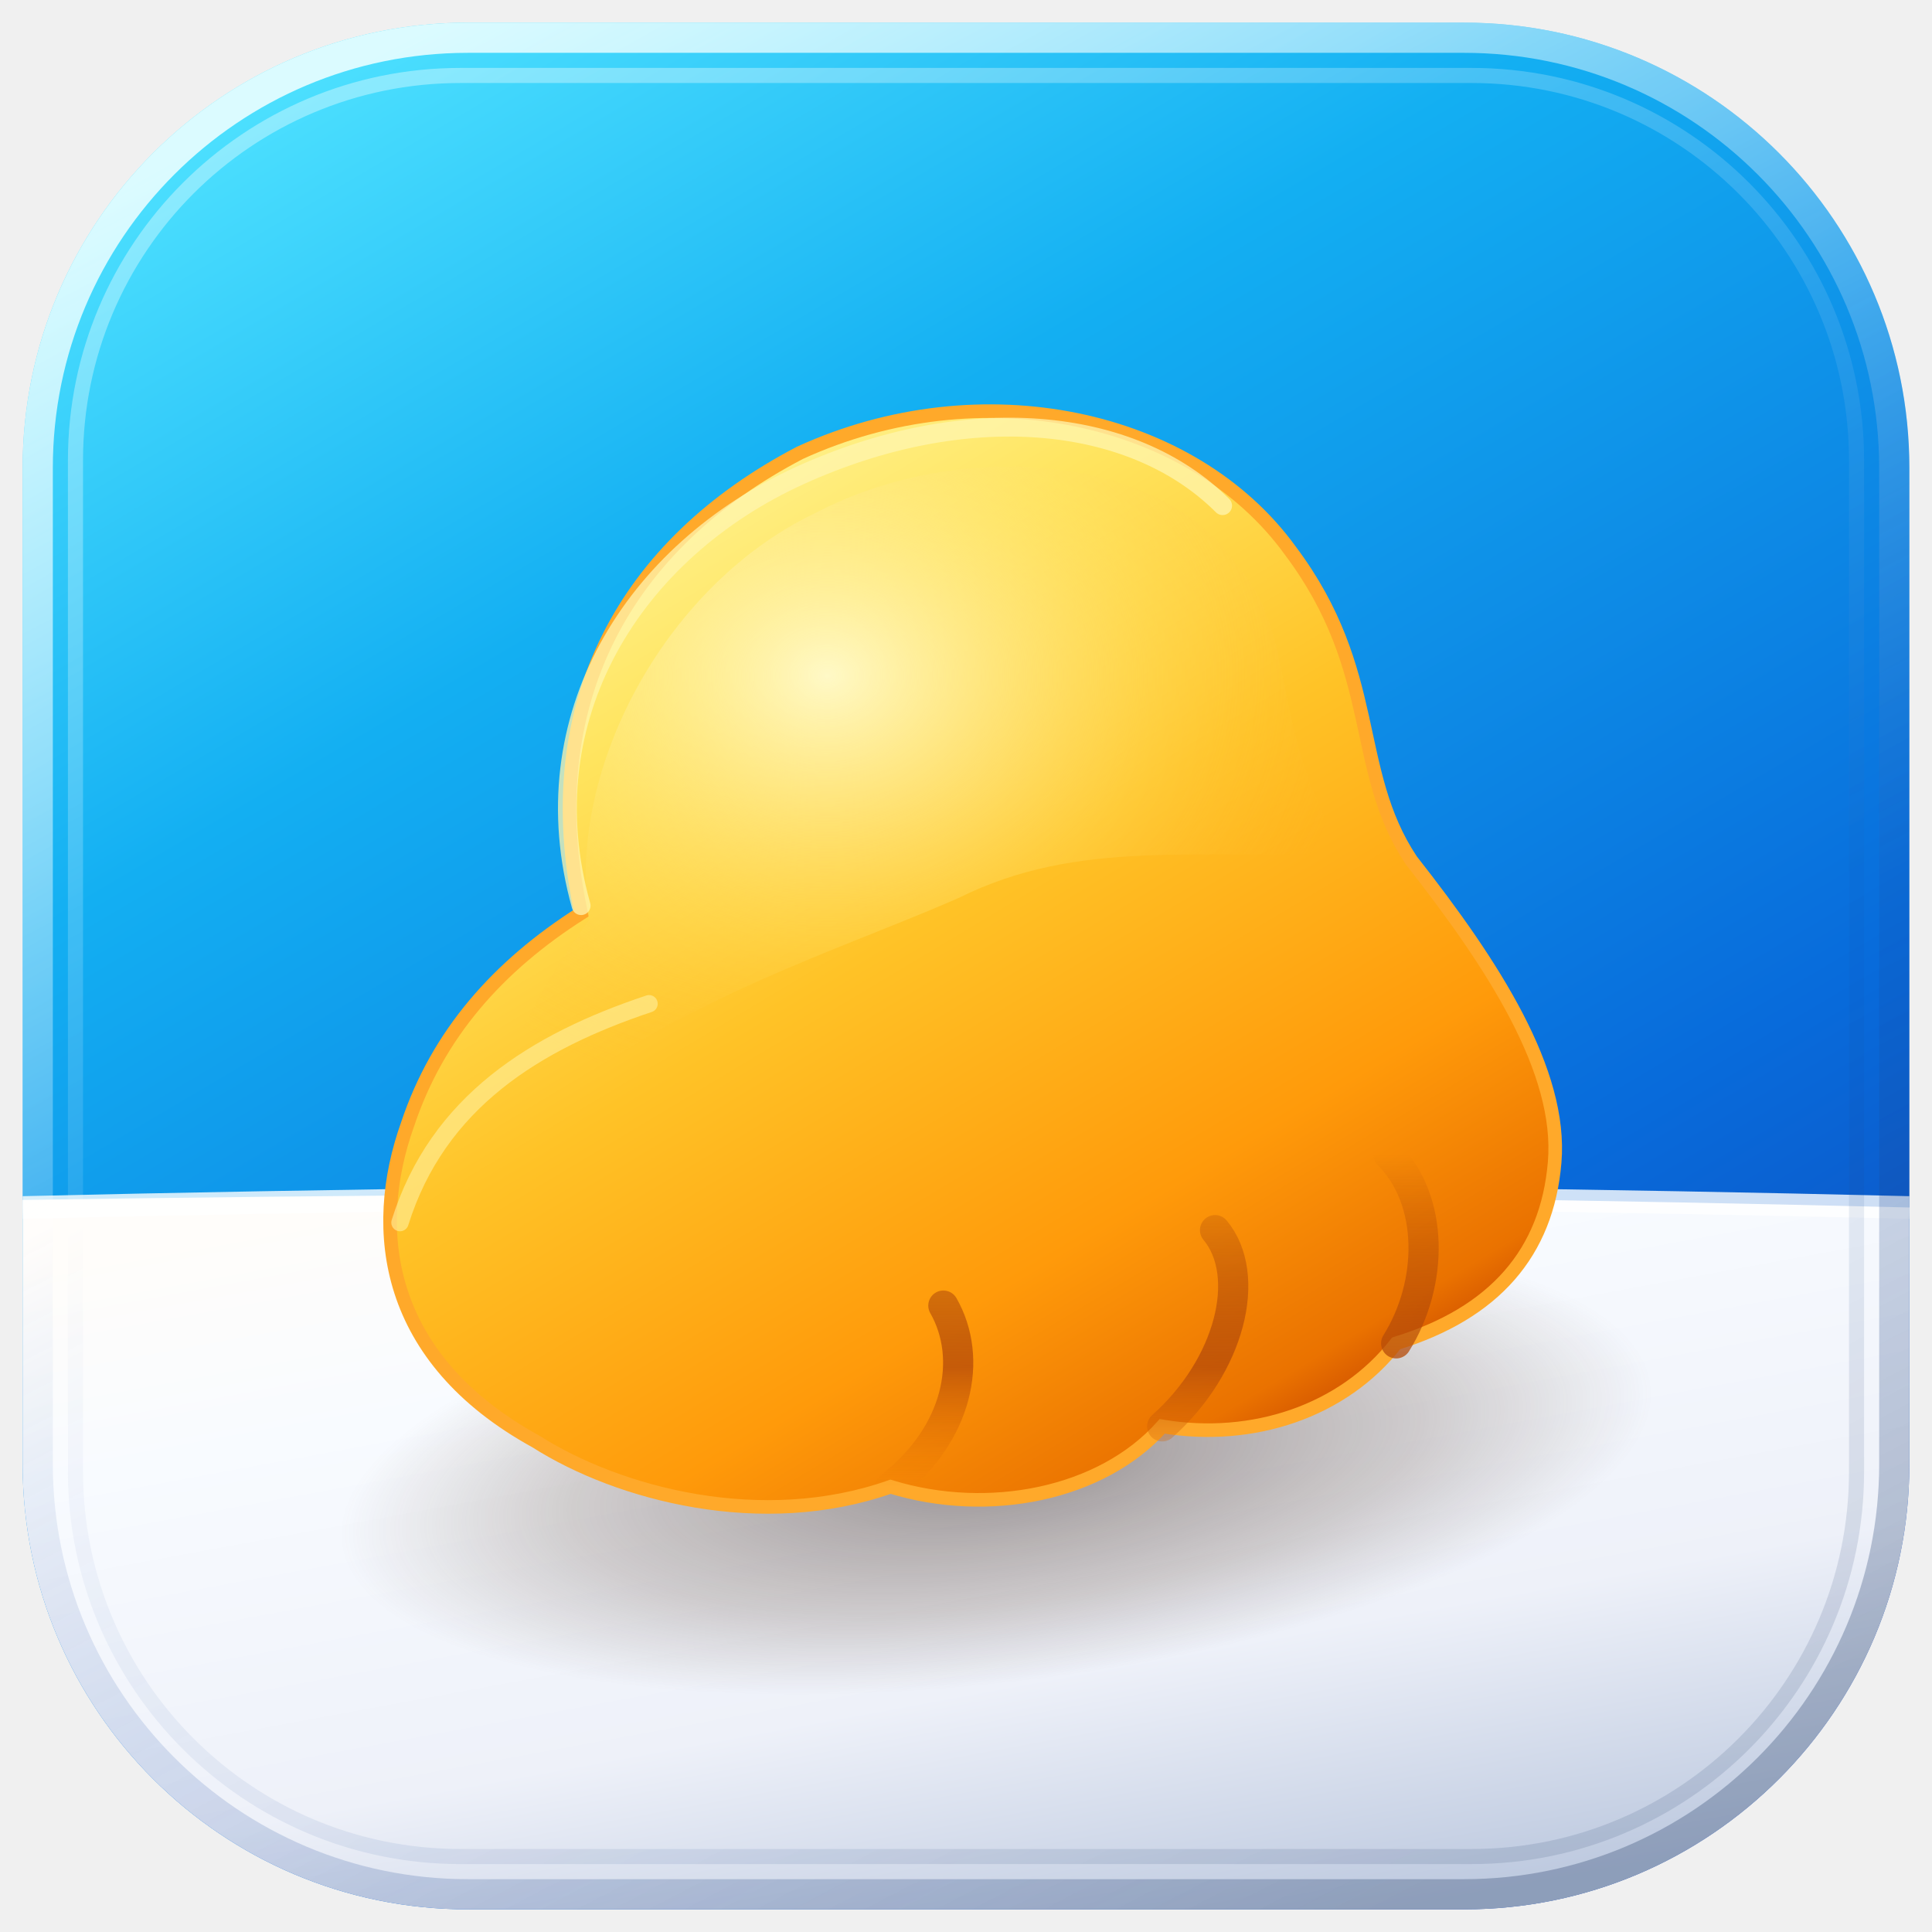
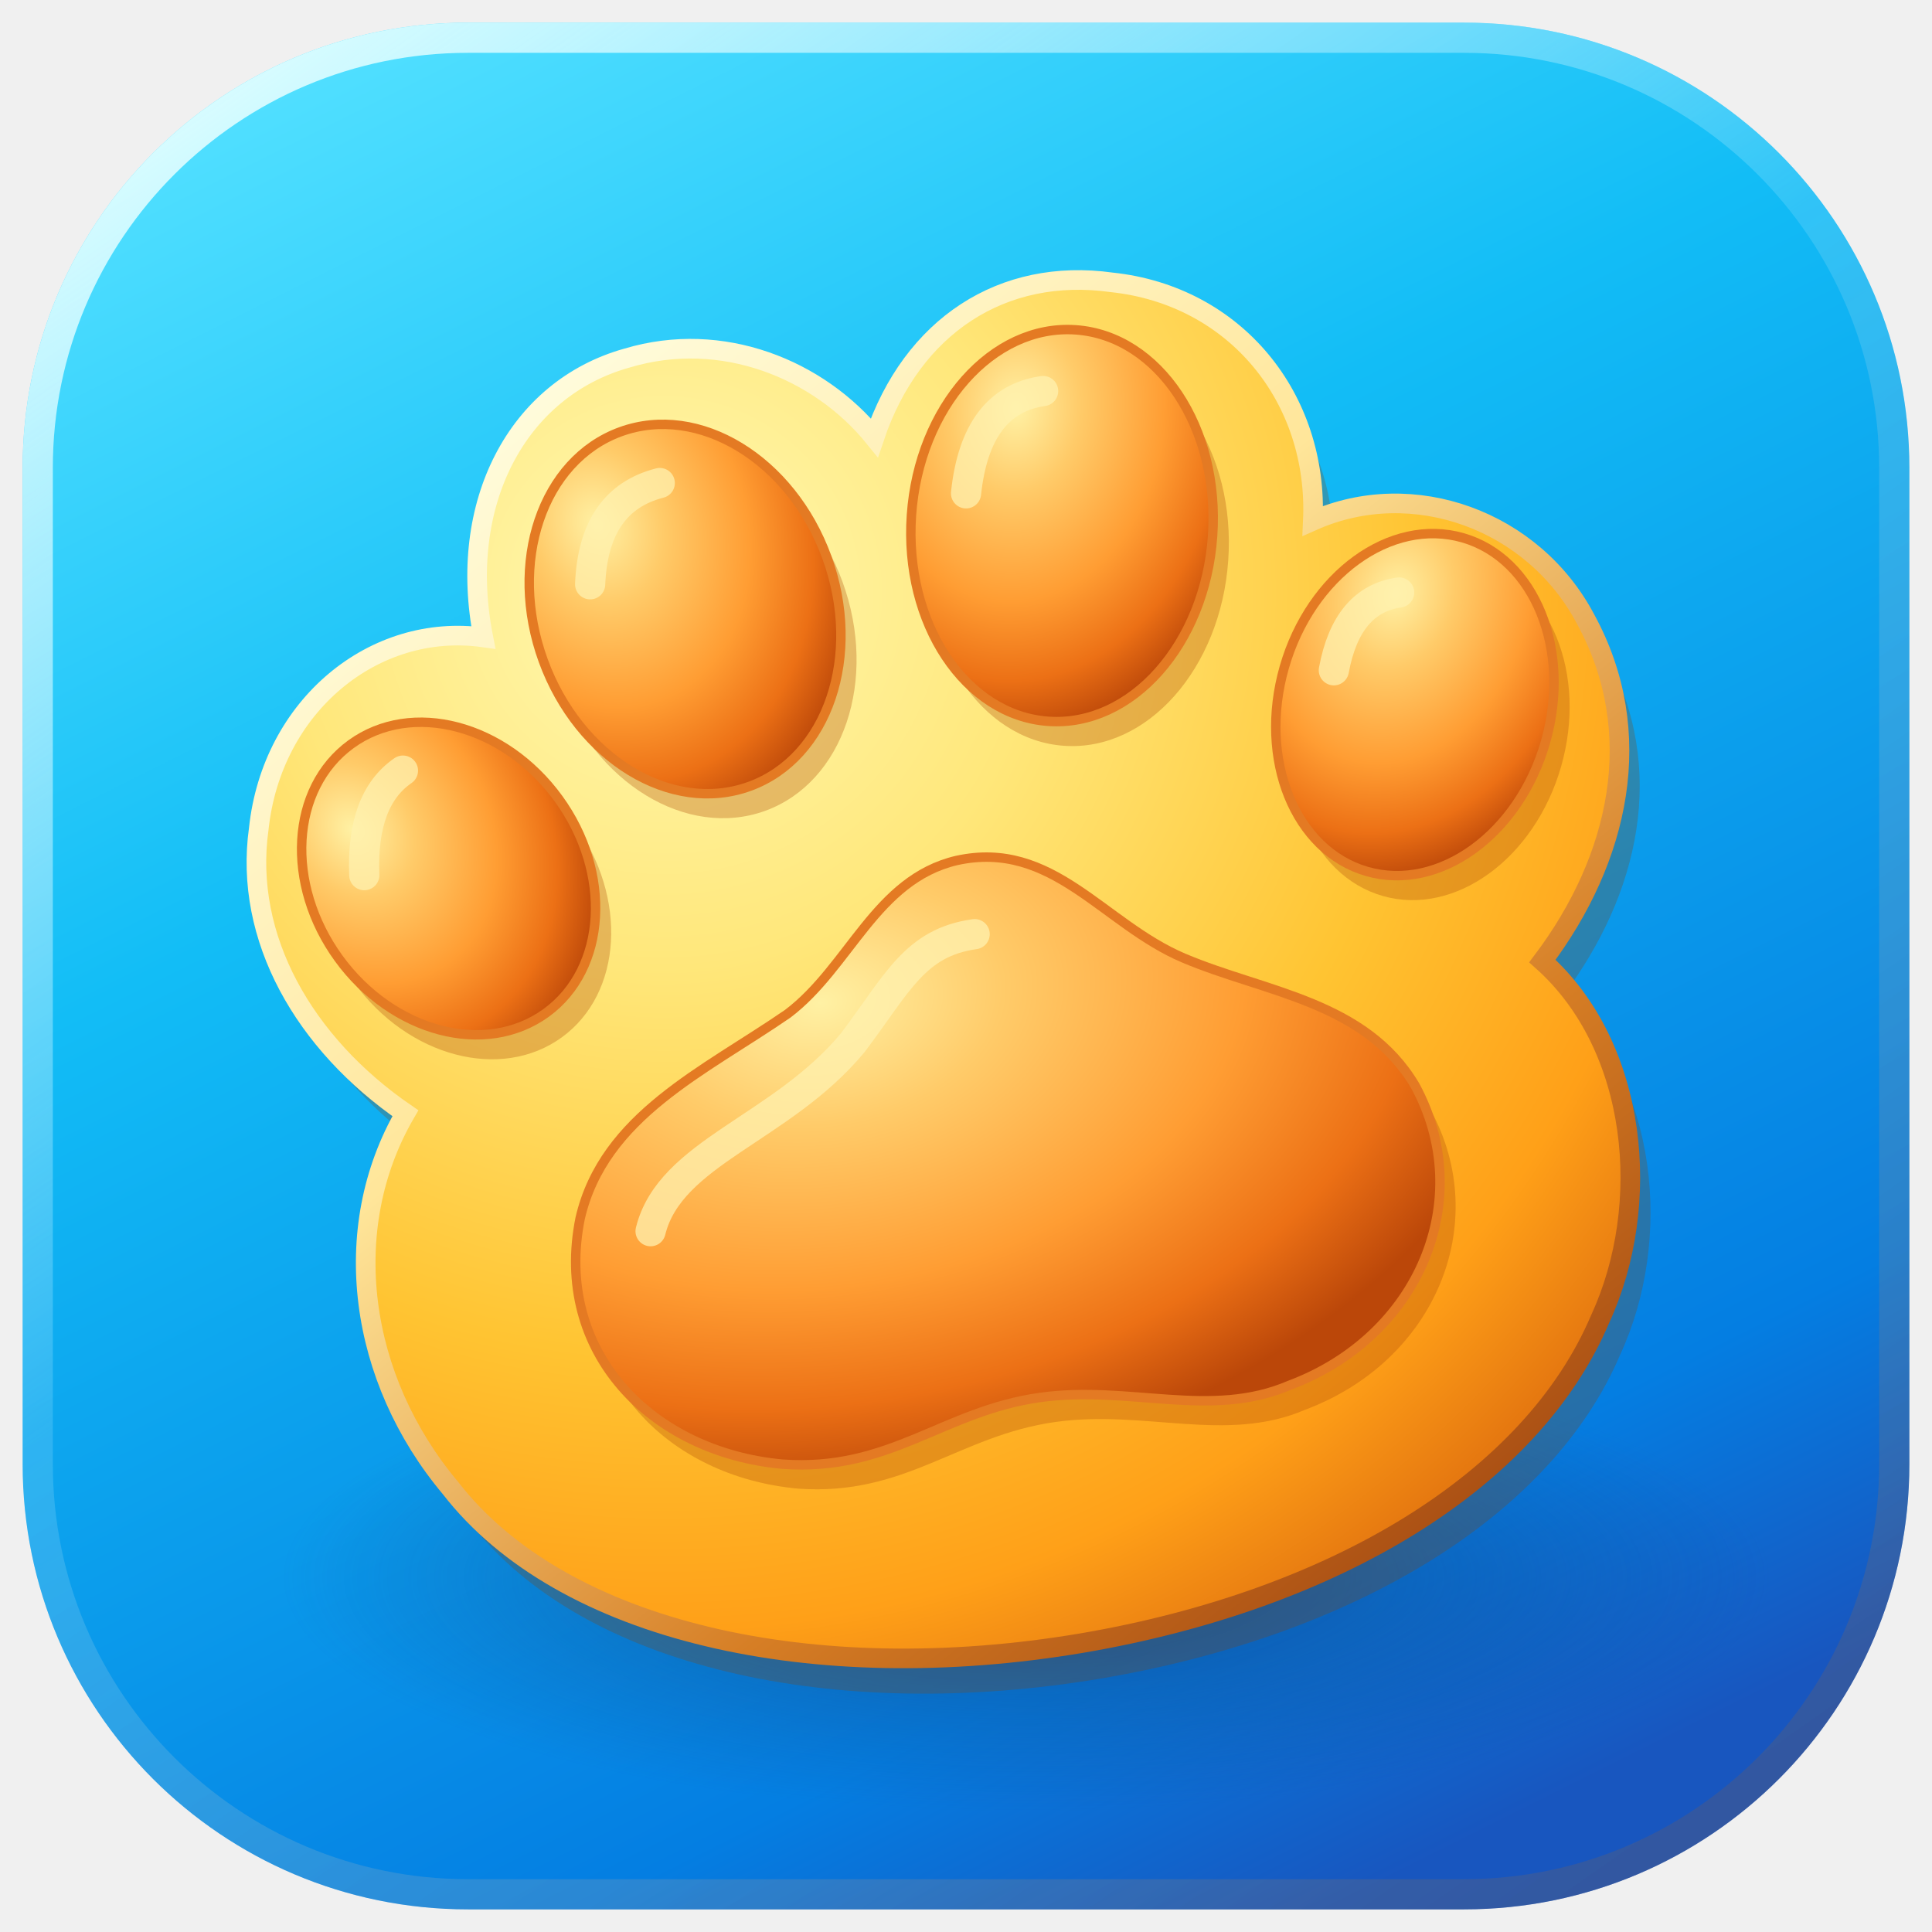
- <svg xmlns="http://www.w3.org/2000/svg" viewBox="0 0 256 256" width="256" height="256">
+ <svg xmlns="http://www.w3.org/2000/svg" viewBox="0 0 256 256" width="256" height="256" role="img" aria-labelledby="title">
  <defs>
    <clipPath id="tile">
      <rect x="3" y="3" width="250" height="250" rx="59" />
    </clipPath>
-     <linearGradient id="ocean" x1="0.16" y1="0" x2="0.75" y2="1">
-       <stop stop-color="#4fe2ff" />
-       <stop offset=".29" stop-color="#13aff2" />
-       <stop offset=".73" stop-color="#086bdb" />
-       <stop offset="1" stop-color="#1147b8" />
+     <linearGradient id="sky" x1=".20" y1="0" x2=".7" y2="1">
+       <stop stop-color="#50DFFF" />
+       <stop offset=".35" stop-color="#12BDF6" />
+       <stop offset=".84" stop-color="#047EE2" />
+       <stop offset="1" stop-color="#1856BF" />
    </linearGradient>
-     <linearGradient id="ceramic" x1=".2" y1="0" x2=".67" y2="1">
-       <stop stop-color="#fffdfa" />
-       <stop offset=".25" stop-color="#f8fbff" />
-       <stop offset=".67" stop-color="#eef1f9" />
-       <stop offset="1" stop-color="#bdc9df" />
+     <radialGradient id="body" cx=".32" cy=".19" r=".92">
+       <stop stop-color="#FFF9B4" />
+       <stop offset=".30" stop-color="#FFE77A" />
+       <stop offset=".61" stop-color="#FFC432" />
+       <stop offset=".83" stop-color="#FFA018" />
+       <stop offset="1" stop-color="#DC690D" />
+     </radialGradient>
+     <radialGradient id="bean" cx=".32" cy=".21" r=".85">
+       <stop stop-color="#FFF1A4" />
+       <stop offset=".25" stop-color="#FFCB69" />
+       <stop offset=".58" stop-color="#FF9D33" />
+       <stop offset=".82" stop-color="#EC7015" />
+       <stop offset="1" stop-color="#BB4709" />
+     </radialGradient>
+     <linearGradient id="edge" x1=".18" y1="0" x2=".79" y2="1">
+       <stop stop-color="#FFFFE6" />
+       <stop offset=".38" stop-color="#FFE69A" />
+       <stop offset=".75" stop-color="#D67E25" />
+       <stop offset="1" stop-color="#A44911" />
    </linearGradient>
-     <linearGradient id="paw" x1=".2" y1=".02" x2=".79" y2=".94">
-       <stop stop-color="#fff7a0" />
-       <stop offset=".22" stop-color="#ffe45e" />
-       <stop offset=".47" stop-color="#ffc327" />
-       <stop offset=".76" stop-color="#ff9a0a" />
-       <stop offset=".94" stop-color="#ea7200" />
-       <stop offset="1" stop-color="#cb4b00" />
+     <radialGradient id="occlusion">
+       <stop stop-color="#09296E" stop-opacity=".61" />
+       <stop offset=".5" stop-color="#13488B" stop-opacity=".34" />
+       <stop offset="1" stop-color="#13488B" stop-opacity="0" />
+     </radialGradient>
+     <linearGradient id="rim" x1=".12" y1="0" x2=".82" y2="1">
+       <stop stop-color="#E5FFFF" stop-opacity=".94" />
+       <stop offset=".45" stop-color="#B9EEFF" stop-opacity=".19" />
+       <stop offset="1" stop-color="#5B5A70" stop-opacity=".38" />
    </linearGradient>
-     <radialGradient id="shine" cx=".4" cy=".3" r=".62">
-       <stop stop-color="#fffacb" stop-opacity=".96" />
-       <stop offset=".62" stop-color="#ffe36b" stop-opacity=".28" />
-       <stop offset="1" stop-color="#ffbc29" stop-opacity="0" />
-     </radialGradient>
-     <linearGradient id="seam" x1=".4" y1="0" x2=".4" y2="1">
-       <stop stop-color="#8f3109" stop-opacity="0" />
-       <stop offset=".64" stop-color="#b94e09" stop-opacity=".81" />
-       <stop offset="1" stop-color="#e67100" stop-opacity="0" />
-     </linearGradient>
-     <radialGradient id="shade" cx=".5" cy=".5" r=".5">
-       <stop stop-color="#413334" stop-opacity=".53" />
-       <stop offset=".65" stop-color="#5e483b" stop-opacity=".24" />
-       <stop offset="1" stop-color="#5e483b" stop-opacity="0" />
-     </radialGradient>
-     <linearGradient id="rim" x1=".21" y1="0" x2=".73" y2="1">
-       <stop stop-color="#efffff" stop-opacity=".88" />
-       <stop offset=".42" stop-color="#fff" stop-opacity=".22" />
-       <stop offset=".68" stop-color="#1847a1" stop-opacity=".15" />
-       <stop offset="1" stop-color="#233d68" stop-opacity=".31" />
-     </linearGradient>
+     <path id="sole" d="M52 137C40 126 34 111 38 97C42 81 57 72 71 76C70 58 80 44 95 42C108 40 120 47 126 57C133 43 146 37 160 41C176 45 185 60 182 76C196 72 211 80 216 94C222 110 216 126 204 138C215 151 214 172 205 186C193 206 165 218 131 219C95 220 63 208 51 187C41 171 41 151 52 137Z" />
+     <path id="main-pad" d="M129 114C142 113 147 125 157 131C167 137 180 140 185 152C191 168 181 185 163 189C152 192 142 186 130 186C117 186 109 193 95 190C78 186 67 171 73 154C78 141 92 137 104 131C113 126 118 115 129 114Z" />
  </defs>
  <g clip-path="url(#tile)">
-     <rect x="3" y="3" width="250" height="250" fill="url(#ocean)" />
-     <path d="M3 159 Q132 157 253 160 L253 256H3Z" fill="url(#ceramic)" />
-     <path d="M3 160 Q130 157 253 160" fill="none" stroke="#fff" stroke-opacity=".8" stroke-width="3" />
-     <ellipse cx="132" cy="194" rx="88" ry="29" fill="url(#shade)" transform="rotate(-7 132 194)" />
-     <path d="M77 121 C71 93 83 72 106 60 C130 49 158 55 171 73              C183 89 179 102 187 114 C198 128 207 142 206 154              C205 166 198 174 185 178 C178 187 166 191 154 189              C146 198 131 201 118 197 C101 203 82 198 71 191              C51 180 49 163 54 149 C58 137 66 128 77 121Z" fill="url(#paw)" stroke="#ffa92a" stroke-width="1.8" />
-     <path d="M78 122 C75 101 89 77 108 68 C127 58 154 60 164 75 C172 84 168 96 178 113              C159 114 143 111 127 119 C111 126 91 132 73 146 C68 149 66 151 64 154 C66 139 73 129 78 122Z" fill="url(#shine)" />
-     <path d="M185 178 C190 170 190 159 184 153 M154 189 C163 181 166 169 161 163 M118 197 C127 190 129 180 125 173" fill="none" stroke="url(#seam)" stroke-width="4" stroke-linecap="round" />
-     <path d="M77 120 C70 95 84 73 106 63 C128 53 150 55 162 67" fill="none" stroke="#fff5af" stroke-opacity=".75" stroke-width="2.5" stroke-linecap="round" />
-     <path d="M53 162 C58 146 71 138 86 133" fill="none" stroke="#ffed97" stroke-opacity=".64" stroke-width="2.3" stroke-linecap="round" />
+     <rect x="3" y="3" width="250" height="250" fill="url(#sky)" />
+     <ellipse cx="136" cy="209" rx="99" ry="31" fill="url(#occlusion)" />
+     <g transform="rotate(-8 128 130)">
+       <use href="#sole" transform="translate(2 5)" fill="#81450E" opacity=".27" />
+       <use href="#sole" fill="url(#body)" stroke="url(#edge)" stroke-width="2.6" />
+       <g fill="#AF4C07" opacity=".32" transform="translate(1.6 3.5)">
+         <ellipse cx="62" cy="107" rx="18" ry="22" transform="rotate(-28 62 107)" />
+         <ellipse cx="98" cy="76" rx="20" ry="25" transform="rotate(-12 98 76)" />
+         <ellipse cx="149" cy="72" rx="20" ry="26" transform="rotate(12 149 72)" />
+         <ellipse cx="192" cy="102" rx="18" ry="23" transform="rotate(24 192 102)" />
+         <use href="#main-pad" />
+       </g>
+       <g fill="url(#bean)" stroke="#E47A23" stroke-width="1.25">
+         <ellipse cx="62" cy="107" rx="18" ry="22" transform="rotate(-28 62 107)" />
+         <ellipse cx="98" cy="76" rx="20" ry="25" transform="rotate(-12 98 76)" />
+         <ellipse cx="149" cy="72" rx="20" ry="26" transform="rotate(12 149 72)" />
+         <ellipse cx="192" cy="102" rx="18" ry="23" transform="rotate(24 192 102)" />
+         <use href="#main-pad" />
+       </g>
+       <path d="M82 157C86 147 101 146 112 136C119 129 122 124 130 124                M51 105Q52 95 58 92 M86 71Q88 60 97 59 M137 66Q140 54 149 54 M182 96Q185 87 192 87" fill="none" stroke="#FFF2B0" stroke-opacity=".74" stroke-width="4" stroke-linecap="round" />
+     </g>
    <rect x="5" y="5" width="246" height="246" rx="57" fill="none" stroke="url(#rim)" stroke-width="4" />
-     <rect x="10" y="10" width="236" height="236" rx="51" fill="none" stroke="url(#rim)" stroke-opacity=".45" stroke-width="2" />
  </g>
</svg>
